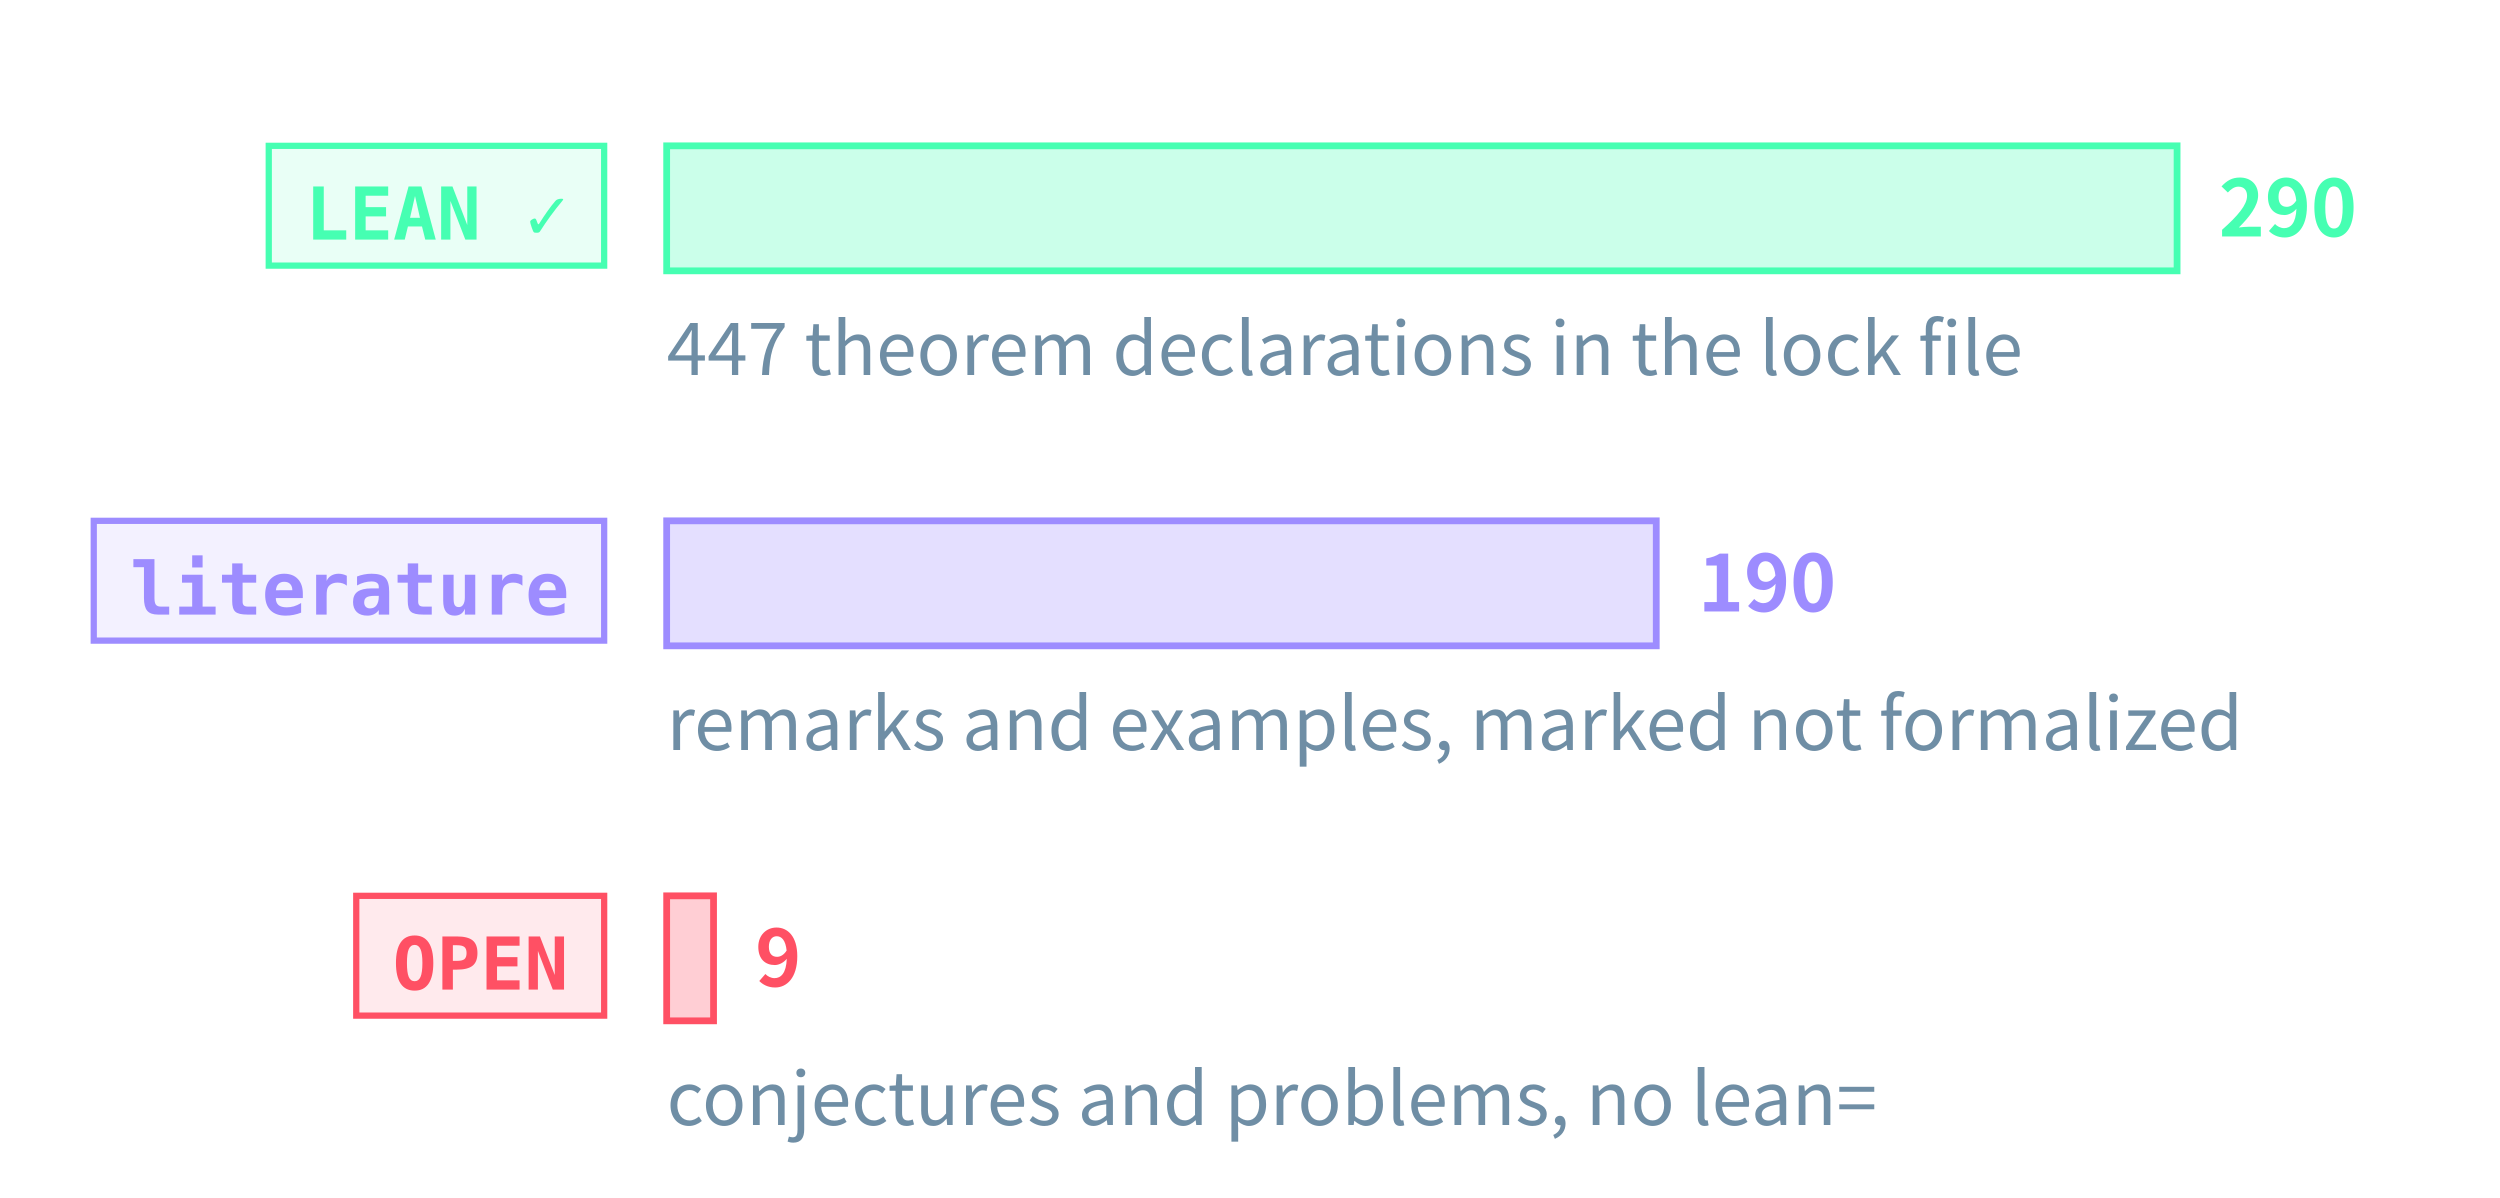
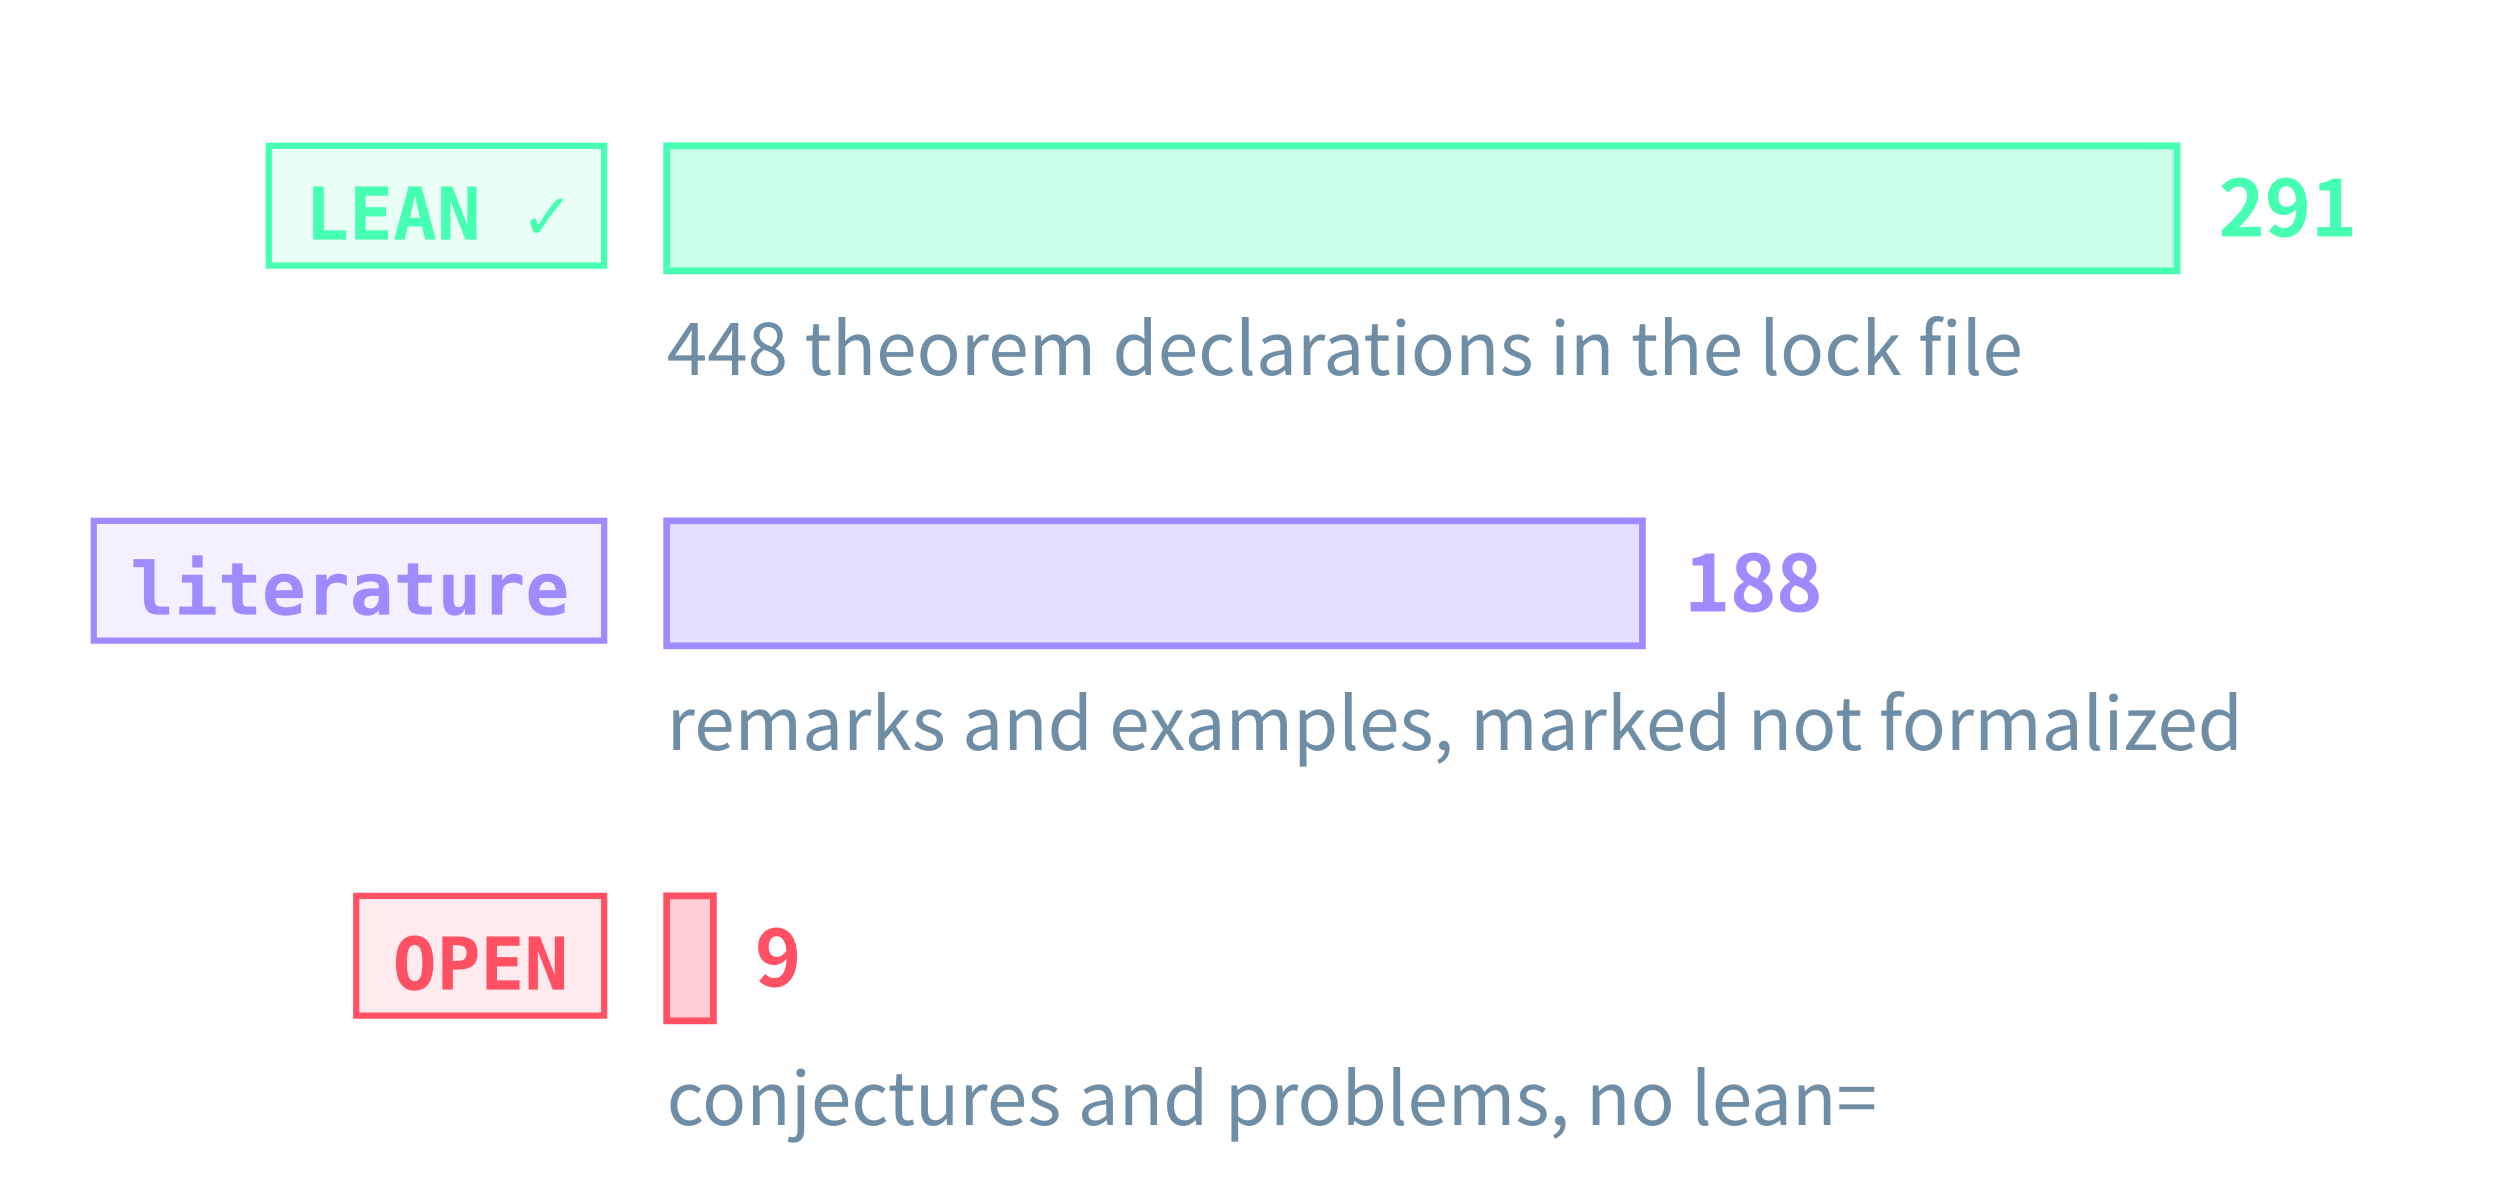
<svg xmlns="http://www.w3.org/2000/svg" class="tr-fig" data-tr-fig="prelude-three-tiers" data-lang="en" viewBox="0 0 480 230" width="480" height="230" font-family="'Noto Sans SC', 'Noto Sans CJK SC', 'Source Sans 3', 'PingFang SC', 'Microsoft YaHei', system-ui, sans-serif" role="img" aria-label="Three bars, each with a tag. The top bar is green, tagged LEAN ✓: the theorems, lemmas, propositions and corollaries with a Lean reference, the longest. The middle bar is violet, tagged “literature”: the remarks and examples marked as literature results. The bottom bar is red, tagged OPEN: the open conjectures and problems, very short. Each bar ends in its count; under the green bar a note gives the number of theorem declarations in the lock file.">
  <style>.ts-ink{stroke:#d4efff}.tf-ink{fill:#d4efff}.ts-dim{stroke:#6f8ea5}.tf-dim{fill:#6f8ea5}.ts-faint{stroke:#34506a}.tf-faint{fill:#34506a}.ts-edge{stroke:#143049}.tf-edge{fill:#143049}.ts-hot{stroke:#1f5d7c}.tf-hot{fill:#1f5d7c}.ts-bg{stroke:#03060c}.tf-bg{fill:#03060c}.ts-panel{stroke:#07101b}.tf-panel{fill:#07101b}.ts-sheet{stroke:#050c16}.tf-sheet{fill:#050c16}.ts-cyan{stroke:#19f0ff}.tf-cyan{fill:#19f0ff}.ts-magenta{stroke:#ff2fd0}.tf-magenta{fill:#ff2fd0}.ts-amber{stroke:#ffc83d}.tf-amber{fill:#ffc83d}.ts-violet{stroke:#9d8cff}.tf-violet{fill:#9d8cff}.ts-ok{stroke:#46ffb2}.tf-ok{fill:#46ffb2}.ts-warn{stroke:#ff5064}.tf-warn{fill:#ff5064}.ts-blue{stroke:#2a7bff}.tf-blue{fill:#2a7bff}.ts-orange{stroke:#ff8a3c}.tf-orange{fill:#ff8a3c}.ts-sigma{stroke:#cfe3ff}.tf-sigma{fill:#cfe3ff}</style>
  <rect x="51.6" y="28" width="64.4" height="23" class="ts-ok tf-ok" stroke-width="1.2" fill-opacity="0.12" />
  <text class="tf-ok tr-fig-mono" x="58.6" y="46" font-size="14" font-family="'JetBrains Mono', 'DejaVu Sans Mono', ui-monospace, Menlo, Consolas, monospace" font-weight="600">LEAN ✓</text>
  <rect x="128" y="28" width="290" height="24" class="ts-ok tf-ok" stroke-width="1.3" fill-opacity="0.28" />
-   <text class="tf-ok" x="426" y="45.4" font-size="15" font-weight="600">290</text>
+   <text class="tf-ok" x="426" y="45.4" font-size="15" font-weight="600">291</text>
  <rect x="18" y="100" width="98" height="23" class="ts-violet tf-violet" stroke-width="1.2" fill-opacity="0.12" />
  <text class="tf-violet tr-fig-mono" x="25" y="118" font-size="14" font-family="'JetBrains Mono', 'DejaVu Sans Mono', ui-monospace, Menlo, Consolas, monospace" font-weight="600">literature</text>
-   <rect x="128" y="100" width="190" height="24" class="ts-violet tf-violet" stroke-width="1.3" fill-opacity="0.28" />
-   <text class="tf-violet" x="326" y="117.4" font-size="15" font-weight="600">190</text>
+   <rect x="128" y="100" width="187.35" height="24" class="ts-violet tf-violet" stroke-width="1.3" fill-opacity="0.28" />
+   <text class="tf-violet" x="323.35" y="117.4" font-size="15" font-weight="600">188</text>
  <rect x="68.4" y="172" width="47.6" height="23" class="ts-warn tf-warn" stroke-width="1.2" fill-opacity="0.12" />
  <text class="tf-warn tr-fig-mono" x="75.4" y="190" font-size="14" font-family="'JetBrains Mono', 'DejaVu Sans Mono', ui-monospace, Menlo, Consolas, monospace" font-weight="600">OPEN</text>
-   <rect x="128" y="172" width="9" height="24" class="ts-warn tf-warn" stroke-width="1.3" fill-opacity="0.28" />
-   <text class="tf-warn" x="145" y="189.4" font-size="15" font-weight="600">9</text>
-   <text class="tf-dim" x="128" y="72" font-size="14">447 theorem declarations in the lock file</text>
+   <rect x="128" y="172" width="8.97" height="24" class="ts-warn tf-warn" stroke-width="1.3" fill-opacity="0.28" />
+   <text class="tf-warn" x="144.97" y="189.4" font-size="15" font-weight="600">9</text>
+   <text class="tf-dim" x="128" y="72" font-size="14">448 theorem declarations in the lock file</text>
  <text class="tf-dim" x="128" y="144" font-size="14">remarks and examples, marked not formalized</text>
  <text class="tf-dim" x="128" y="216" font-size="14">conjectures and problems, no lean=</text>
</svg>
